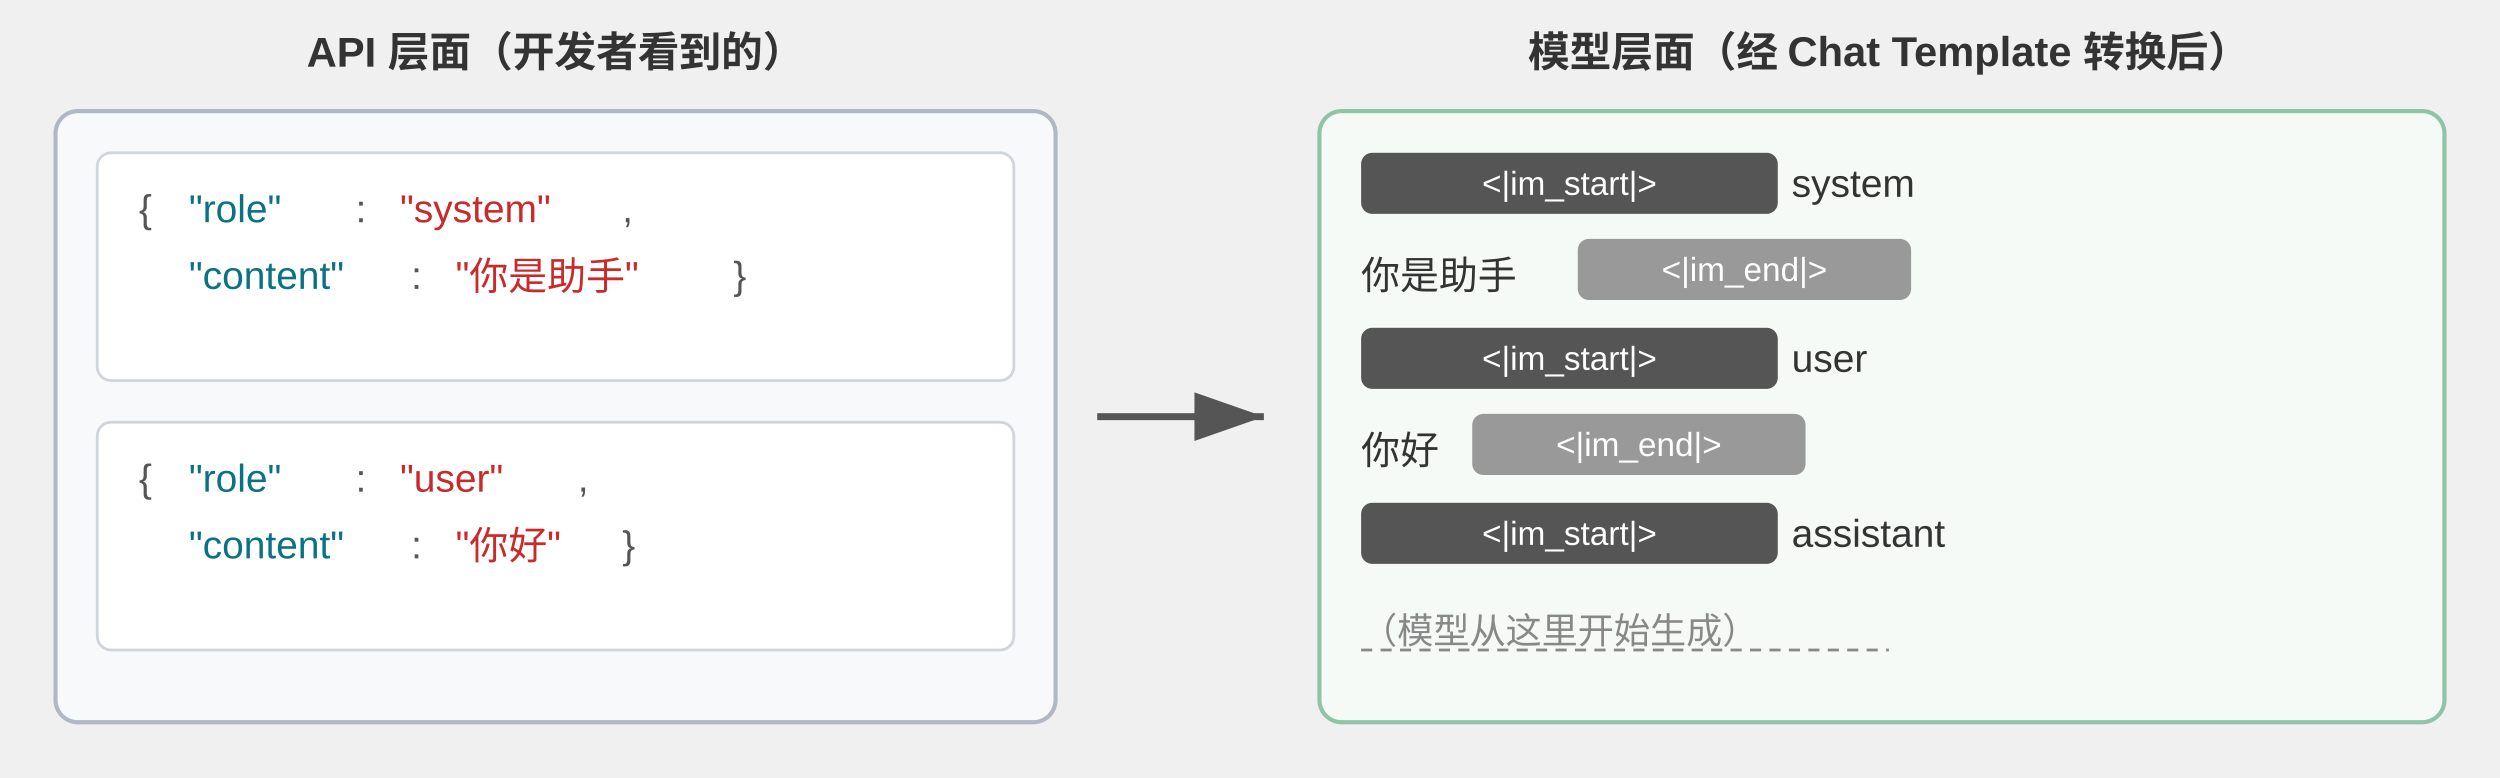
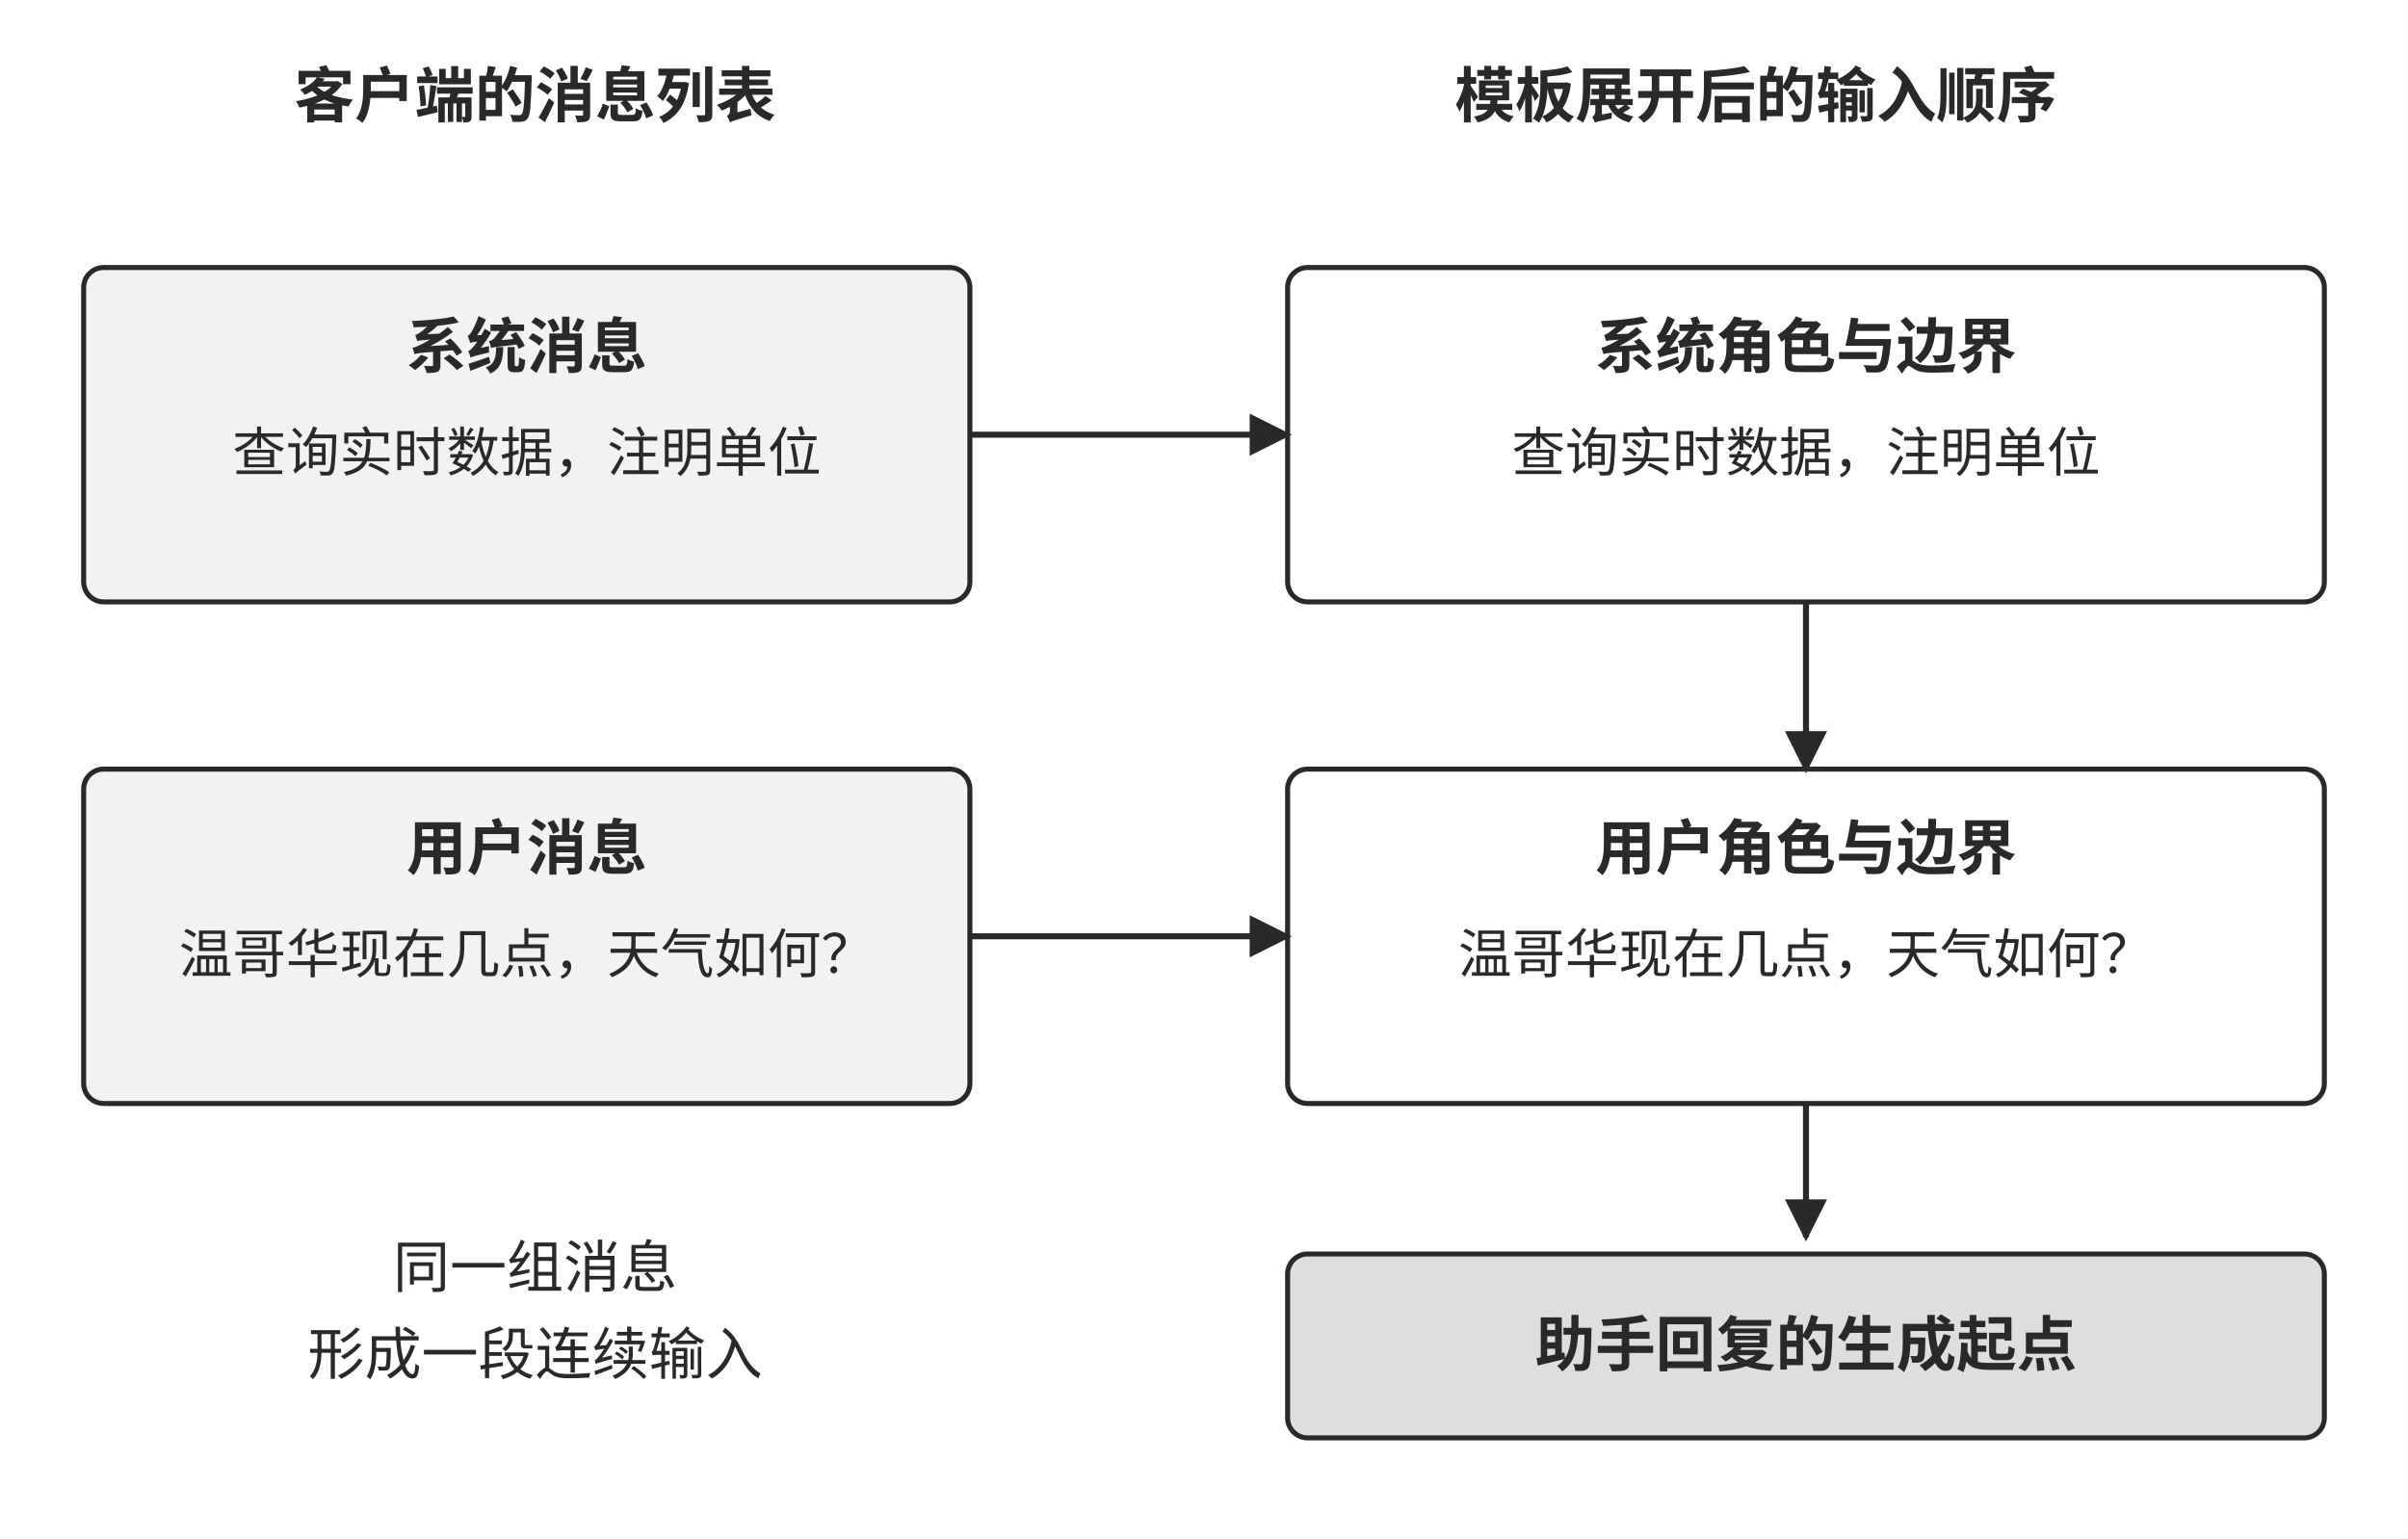
- <svg xmlns="http://www.w3.org/2000/svg" viewBox="0 0 900 280" width="900" height="280" style="background:#ffffff">
-   <style>text{font-family:Arial,'Helvetica Neue',Helvetica,'PingFang SC','Microsoft YaHei',sans-serif}</style>
+ <svg xmlns="http://www.w3.org/2000/svg" width="150mm" height="95.83mm" viewBox="0 0 720 460" role="img" aria-labelledby="title desc">
  <defs>
-     <marker id="arrow" markerWidth="10" markerHeight="7" refX="10" refY="3.5" orient="auto">
-       <polygon points="0 0, 10 3.5, 0 7" fill="#555555" />
+     <marker id="arrow" viewBox="0 0 10 10" refX="9" refY="5" markerWidth="7" markerHeight="7" orient="auto-start-reverse">
+       <path d="M0 0 L10 5 L0 10 Z" fill="#292929" />
    </marker>
  </defs>
-   <text x="200" y="24" font-size="15" fill="#333333" text-anchor="middle" font-weight="bold">API 层面（开发者看到的）</text>
-   <rect x="20" y="40" width="360" height="220" rx="8" fill="#f8f9fb" stroke="#b0b8c4" stroke-width="1.5" />
-   <rect x="35" y="55" width="330" height="82" rx="5" fill="#ffffff" stroke="#d0d5dc" stroke-width="1" />
-   <text x="50" y="80" font-size="14" fill="#555555" font-family="'Courier New',Courier,monospace">{ </text>
-   <text x="68" y="80" font-size="14" fill="#0b7285" font-family="'Courier New',Courier,monospace">"role"</text>
-   <text x="128" y="80" font-size="14" fill="#555555" font-family="'Courier New',Courier,monospace">: </text>
-   <text x="144" y="80" font-size="14" fill="#c92a2a" font-family="'Courier New',Courier,monospace">"system"</text>
-   <text x="224" y="80" font-size="14" fill="#555555" font-family="'Courier New',Courier,monospace">,</text>
-   <text x="68" y="104" font-size="14" fill="#0b7285" font-family="'Courier New',Courier,monospace">"content"</text>
-   <text x="148" y="104" font-size="14" fill="#555555" font-family="'Courier New',Courier,monospace">: </text>
-   <text x="164" y="104" font-size="14" fill="#c92a2a" font-family="'Courier New',Courier,monospace">"你是助手"</text>
-   <text x="264" y="104" font-size="14" fill="#555555" font-family="'Courier New',Courier,monospace"> }</text>
-   <rect x="35" y="152" width="330" height="82" rx="5" fill="#ffffff" stroke="#d0d5dc" stroke-width="1" />
-   <text x="50" y="177" font-size="14" fill="#555555" font-family="'Courier New',Courier,monospace">{ </text>
-   <text x="68" y="177" font-size="14" fill="#0b7285" font-family="'Courier New',Courier,monospace">"role"</text>
-   <text x="128" y="177" font-size="14" fill="#555555" font-family="'Courier New',Courier,monospace">: </text>
-   <text x="144" y="177" font-size="14" fill="#c92a2a" font-family="'Courier New',Courier,monospace">"user"</text>
-   <text x="208" y="177" font-size="14" fill="#555555" font-family="'Courier New',Courier,monospace">,</text>
-   <text x="68" y="201" font-size="14" fill="#0b7285" font-family="'Courier New',Courier,monospace">"content"</text>
-   <text x="148" y="201" font-size="14" fill="#555555" font-family="'Courier New',Courier,monospace">: </text>
-   <text x="164" y="201" font-size="14" fill="#c92a2a" font-family="'Courier New',Courier,monospace">"你好"</text>
-   <text x="224" y="201" font-size="14" fill="#555555" font-family="'Courier New',Courier,monospace"> }</text>
-   <line x1="395" y1="150" x2="455" y2="150" stroke="#555555" stroke-width="2.5" marker-end="url(#arrow)" />
-   <text x="680" y="24" font-size="15" fill="#333333" text-anchor="middle" font-weight="bold">模型层面（经 Chat Template 转换后）</text>
-   <rect x="475" y="40" width="405" height="220" rx="8" fill="#f5faf7" stroke="#8fc5a6" stroke-width="1.5" />
-   <rect x="490" y="55" width="150" height="22" rx="4" fill="#555555" />
-   <text x="565" y="66" font-size="12" fill="#ffffff" text-anchor="middle" dominant-baseline="central" font-family="'Courier New',Courier,monospace">&lt;|im_start|&gt;</text>
-   <text x="645" y="66" font-size="14" fill="#333333" dominant-baseline="central">system</text>
-   <text x="490" y="98" font-size="14" fill="#333333" dominant-baseline="central">你是助手</text>
-   <rect x="568" y="86" width="120" height="22" rx="4" fill="#999999" />
-   <text x="628" y="97" font-size="12" fill="#ffffff" text-anchor="middle" dominant-baseline="central" font-family="'Courier New',Courier,monospace">&lt;|im_end|&gt;</text>
-   <rect x="490" y="118" width="150" height="22" rx="4" fill="#555555" />
-   <text x="565" y="129" font-size="12" fill="#ffffff" text-anchor="middle" dominant-baseline="central" font-family="'Courier New',Courier,monospace">&lt;|im_start|&gt;</text>
-   <text x="645" y="129" font-size="14" fill="#333333" dominant-baseline="central">user</text>
-   <text x="490" y="161" font-size="14" fill="#333333" dominant-baseline="central">你好</text>
-   <rect x="530" y="149" width="120" height="22" rx="4" fill="#999999" />
-   <text x="590" y="160" font-size="12" fill="#ffffff" text-anchor="middle" dominant-baseline="central" font-family="'Courier New',Courier,monospace">&lt;|im_end|&gt;</text>
-   <rect x="490" y="181" width="150" height="22" rx="4" fill="#555555" />
-   <text x="565" y="192" font-size="12" fill="#ffffff" text-anchor="middle" dominant-baseline="central" font-family="'Courier New',Courier,monospace">&lt;|im_start|&gt;</text>
-   <text x="645" y="192" font-size="14" fill="#333333" dominant-baseline="central">assistant</text>
-   <text x="490" y="226" font-size="13" fill="#888888" dominant-baseline="central">（模型从这里开始生成）</text>
-   <line x1="490" y1="234" x2="680" y2="234" stroke="#888888" stroke-width="1" stroke-dasharray="4,3" />
+   <rect width="720" height="460" fill="#ffffff" />
+   <text x="160" y="35" font-family="Noto Sans CJK SC,Source Han Sans CN,Microsoft YaHei,sans-serif" font-size="18" font-weight="700" text-anchor="middle" fill="#292929">客户端的消息列表</text>
+   <text x="525" y="35" font-family="Noto Sans CJK SC,Source Han Sans CN,Microsoft YaHei,sans-serif" font-size="18" font-weight="700" text-anchor="middle" fill="#292929">模板展开后的输入顺序</text>
+   <rect x="25" y="80" width="265" height="100" rx="6" fill="#f2f2f2" stroke="#292929" stroke-width="1.5" />
+   <text x="157.5" y="110" font-family="Noto Sans CJK SC,Source Han Sans CN,Microsoft YaHei,sans-serif" font-size="18" font-weight="700" text-anchor="middle" fill="#292929">系统消息</text>
+   <text x="157.5" y="141" font-family="Noto Sans CJK SC,Source Han Sans CN,Microsoft YaHei,sans-serif" font-size="16" font-weight="400" text-anchor="middle" fill="#292929">查询实时数据，注明单位</text>
+   <rect x="25" y="230" width="265" height="100" rx="6" fill="#f2f2f2" stroke="#292929" stroke-width="1.5" />
+   <text x="157.5" y="260" font-family="Noto Sans CJK SC,Source Han Sans CN,Microsoft YaHei,sans-serif" font-size="18" font-weight="700" text-anchor="middle" fill="#292929">用户消息</text>
+   <text x="157.5" y="291" font-family="Noto Sans CJK SC,Source Han Sans CN,Microsoft YaHei,sans-serif" font-size="16" font-weight="400" text-anchor="middle" fill="#292929">温哥华现在几点，天气如何？</text>
+   <rect x="385" y="80" width="310" height="100" rx="6" fill="#ffffff" stroke="#292929" stroke-width="1.5" />
+   <text x="540.0" y="110" font-family="Noto Sans CJK SC,Source Han Sans CN,Microsoft YaHei,sans-serif" font-size="18" font-weight="700" text-anchor="middle" fill="#292929">系统角色与边界</text>
+   <text x="540.0" y="141" font-family="Noto Sans CJK SC,Source Han Sans CN,Microsoft YaHei,sans-serif" font-size="16" font-weight="400" text-anchor="middle" fill="#292929">查询实时数据，注明单位</text>
+   <rect x="385" y="230" width="310" height="100" rx="6" fill="#ffffff" stroke="#292929" stroke-width="1.5" />
+   <text x="540.0" y="260" font-family="Noto Sans CJK SC,Source Han Sans CN,Microsoft YaHei,sans-serif" font-size="18" font-weight="700" text-anchor="middle" fill="#292929">用户角色与边界</text>
+   <text x="540.0" y="291" font-family="Noto Sans CJK SC,Source Han Sans CN,Microsoft YaHei,sans-serif" font-size="16" font-weight="400" text-anchor="middle" fill="#292929">温哥华现在几点，天气如何？</text>
+   <path d="M 290 130 L 385 130" fill="none" stroke="#292929" stroke-width="1.8" marker-end="url(#arrow)" />
+   <path d="M 290 280 L 385 280" fill="none" stroke="#292929" stroke-width="1.8" marker-end="url(#arrow)" />
+   <path d="M 540 180 L 540 230" fill="none" stroke="#292929" stroke-width="1.8" marker-end="url(#arrow)" />
+   <path d="M 540 330 L 540 370" fill="none" stroke="#292929" stroke-width="1.8" marker-end="url(#arrow)" />
+   <rect x="385" y="375" width="310" height="55" rx="6" fill="#dedede" stroke="#292929" stroke-width="1.5" />
+   <text x="540.0" y="408.5" font-family="Noto Sans CJK SC,Source Han Sans CN,Microsoft YaHei,sans-serif" font-size="18" font-weight="700" text-anchor="middle" fill="#292929">助手回复的生成起点</text>
+   <text x="160" y="385" font-family="Noto Sans CJK SC,Source Han Sans CN,Microsoft YaHei,sans-serif" font-size="17" font-weight="400" text-anchor="middle" fill="#292929">同一组消息</text>
+   <text x="160" y="411" font-family="Noto Sans CJK SC,Source Han Sans CN,Microsoft YaHei,sans-serif" font-size="17" font-weight="400" text-anchor="middle" fill="#292929">形成一段连续输入</text>
</svg>
